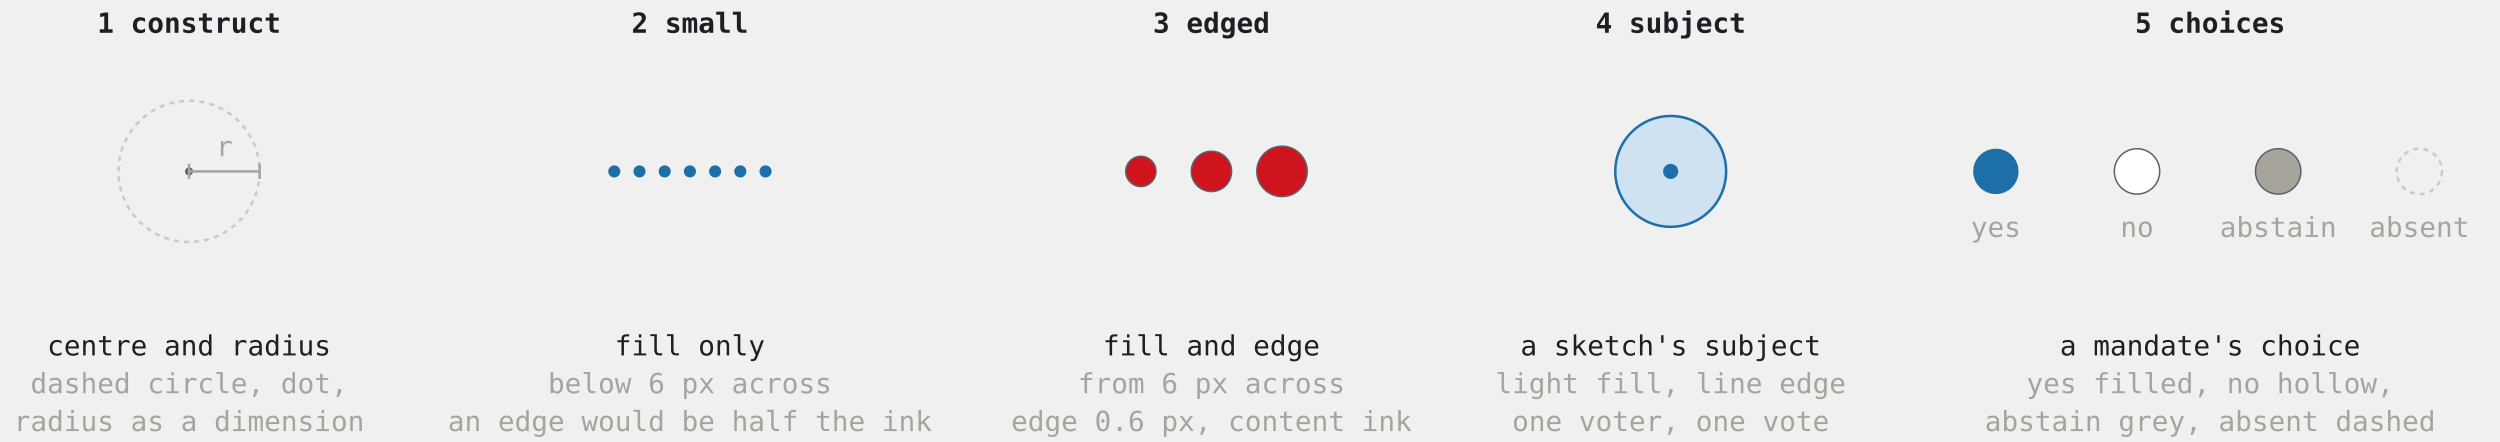
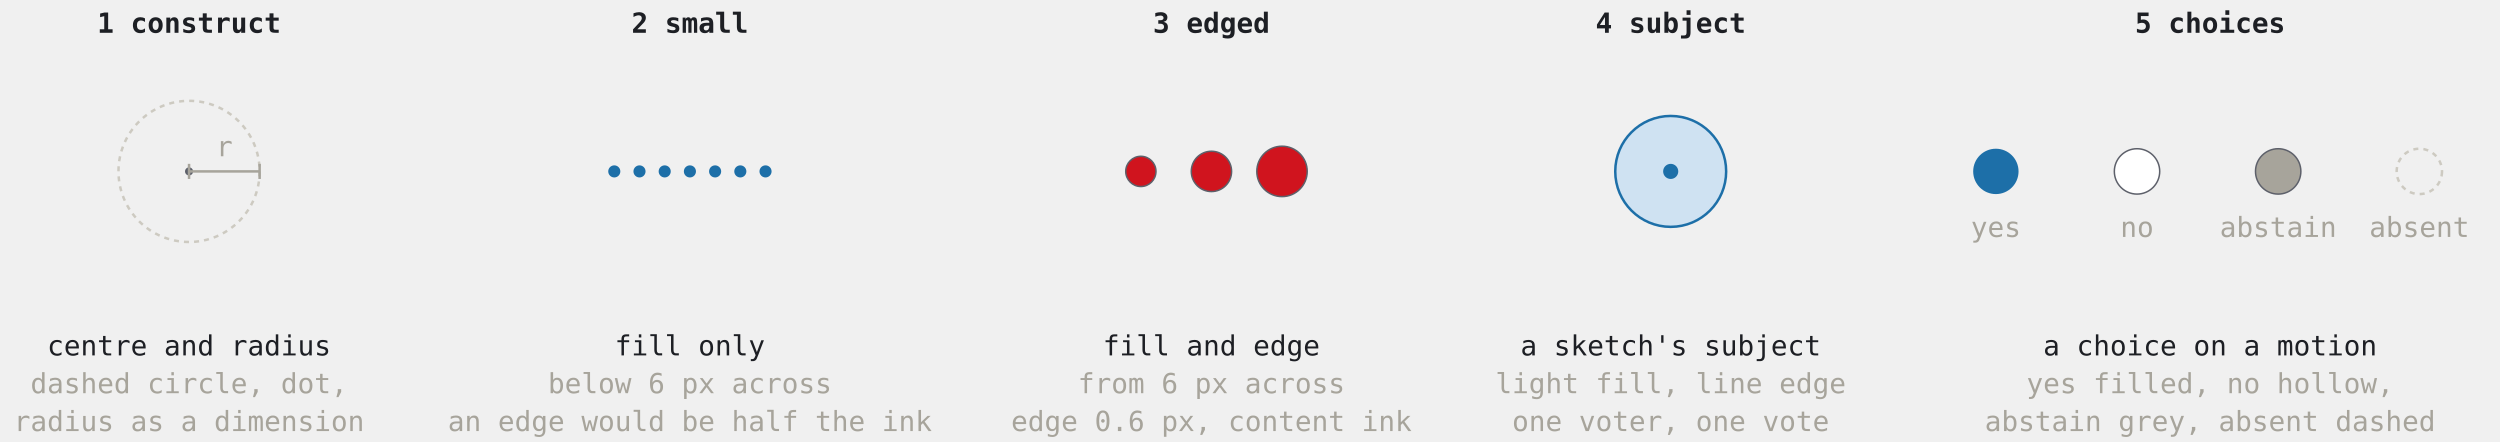
<svg xmlns="http://www.w3.org/2000/svg" id="ww-9a817313" class="ww" width="991.8" height="175" viewBox="0 0 991.8 175" role="img" aria-label="circles">
  <style>#ww-9a817313 .construction{fill:none;stroke:#cdcac1;stroke-width:1.0;stroke-dasharray:2 2}#ww-9a817313 .dimension{fill:none;stroke:#a7a49b;stroke-width:1.0}#ww-9a817313 .structure{fill:none;stroke:#8a8d96;stroke-width:1.0}#ww-9a817313 .edged{stroke:#5d606a;stroke-width:0.6}#ww-9a817313 .subject{fill:#cfe2f2;stroke:#1d6fa8;stroke-width:1.0}#ww-9a817313 .subject-line{fill:none;stroke:#1d6fa8;stroke-width:1.4}#ww-9a817313 .subject-dot{fill:#1d6fa8}#ww-9a817313 .paper{fill:#ffffff;stroke:#8a8d96;stroke-width:1.0}#ww-9a817313 .arrow{fill:none;stroke:#5d606a;stroke-width:1.0}#ww-9a817313 .arrowhead{fill:#5d606a}#ww-9a817313 .rule{fill:none;stroke:#8a8d96;stroke-width:0.6}#ww-9a817313 .hollow{fill:#ffffff;stroke:#5d606a;stroke-width:0.6}#ww-9a817313 .neutral{fill:#a7a49b;stroke:#5d606a;stroke-width:0.6}#ww-9a817313 .label{font-family:"IBM Plex Mono", ui-monospace, "Cascadia Mono", Consolas, monospace;font-size:11px}#ww-9a817313 .faint{fill:#a7a49b;color:#a7a49b}#ww-9a817313 .plain{fill:#5d606a;color:#5d606a}#ww-9a817313 .strong{fill:#1d1f24;color:#1d1f24}#ww-9a817313 .name{font-weight:600}#ww-9a817313.card{display:inline-block;font-family:"IBM Plex Mono", ui-monospace, "Cascadia Mono", Consolas, monospace;font-size:11px;color:#5d606a;background:#ffffff;border:1px solid #dcd9d0;border-radius:6px;padding:8px 12px;line-height:1.35}#ww-9a817313 .card-title{margin-bottom:6px}#ww-9a817313 .card-body{display:flex;align-items:flex-end;gap:14px}#ww-9a817313 .legend{border-collapse:collapse;font:inherit;color:inherit}#ww-9a817313 .legend td{padding:1px 8px 1px 0;vertical-align:middle}#ww-9a817313 .legend td.num{padding-right:0;text-align:right}#ww-9a817313 .swatch{display:inline-block;width:8px;height:8px;border-radius:50%;box-sizing:border-box;border:0.6px solid #5d606a}#ww-9a817313 .party-spd{fill:#d0141e;background:#d0141e}</style>
  <g id="panel-construct" transform="translate(0 22)">
    <g id="construct.layer-construction">
      <circle class="construction" cx="75" cy="46" r="28" />
    </g>
    <g id="construct.layer-subject">
      <circle class="arrowhead" cx="75" cy="46" r="1.6" />
    </g>
    <g id="construct.layer-dimension">
      <g class="dimension">
        <line x1="75" y1="46" x2="103" y2="46" />
        <line x1="75" y1="43" x2="75" y2="49" />
        <line x1="103" y1="43" x2="103" y2="49" />
      </g>
    </g>
    <g id="construct.layer-labels">
      <text class="label faint" x="89" y="40" text-anchor="middle">r</text>
    </g>
  </g>
  <g id="panel-small" transform="translate(198.7 22)">
    <g id="small.layer-subject">
      <circle class="subject-dot" cx="45" cy="46" r="2.4" />
      <circle class="subject-dot" cx="55" cy="46" r="2.4" />
      <circle class="subject-dot" cx="65" cy="46" r="2.4" />
      <circle class="subject-dot" cx="75" cy="46" r="2.4" />
      <circle class="subject-dot" cx="85" cy="46" r="2.4" />
      <circle class="subject-dot" cx="95" cy="46" r="2.4" />
      <circle class="subject-dot" cx="105" cy="46" r="2.4" />
    </g>
  </g>
  <g id="panel-edged" transform="translate(405.6 22)">
    <g id="edged.layer-subject">
      <circle class="party-spd edged" cx="47" cy="46" r="6" />
      <circle class="party-spd edged" cx="75" cy="46" r="8" />
      <circle class="party-spd edged" cx="103" cy="46" r="10" />
    </g>
  </g>
  <g id="panel-subject" transform="translate(587.8 22)">
    <g id="subject.layer-subject">
      <circle class="subject" cx="75" cy="46" r="22" />
      <circle class="subject-dot" cx="75" cy="46" r="3" />
    </g>
  </g>
  <g id="panel-choices" transform="translate(761.8 22)">
    <g id="choices.layer-construction">
      <circle class="construction" cx="198" cy="46" r="9" />
    </g>
    <g id="choices.layer-subject">
      <circle class="subject-dot" cx="30" cy="46" r="9" />
      <circle class="hollow" cx="86" cy="46" r="9" />
      <circle class="neutral" cx="142" cy="46" r="9" />
    </g>
    <g id="choices.layer-labels">
      <text class="label faint" x="30" y="72" text-anchor="middle">yes</text>
      <text class="label faint" x="86" y="72" text-anchor="middle">no</text>
      <text class="label faint" x="142" y="72" text-anchor="middle">abstain</text>
      <text class="label faint" x="198" y="72" text-anchor="middle">absent</text>
    </g>
  </g>
  <g id="layer-labels">
    <text class="label strong name" x="75" y="13" text-anchor="middle">1  construct</text>
    <text class="label strong" x="75" y="141" text-anchor="middle">centre and radius</text>
    <text class="label faint" x="75" y="156" text-anchor="middle">dashed circle, dot,</text>
    <text class="label faint" x="75" y="171" text-anchor="middle">radius as a dimension</text>
    <text class="label strong name" x="273.7" y="13" text-anchor="middle">2  small</text>
    <text class="label strong" x="273.7" y="141" text-anchor="middle">fill only</text>
    <text class="label faint" x="273.7" y="156" text-anchor="middle">below 6 px across</text>
    <text class="label faint" x="273.7" y="171" text-anchor="middle">an edge would be half the ink</text>
    <text class="label strong name" x="480.6" y="13" text-anchor="middle">3  edged</text>
    <text class="label strong" x="480.6" y="141" text-anchor="middle">fill and edge</text>
    <text class="label faint" x="480.6" y="156" text-anchor="middle">from 6 px across</text>
    <text class="label faint" x="480.6" y="171" text-anchor="middle">edge 0.6 px, content ink</text>
    <text class="label strong name" x="662.8" y="13" text-anchor="middle">4  subject</text>
    <text class="label strong" x="662.8" y="141" text-anchor="middle">a sketch's subject</text>
    <text class="label faint" x="662.8" y="156" text-anchor="middle">light fill, line edge</text>
    <text class="label faint" x="662.8" y="171" text-anchor="middle">one voter, one vote</text>
    <text class="label strong name" x="876.8" y="13" text-anchor="middle">5  choices</text>
-     <text class="label strong" x="876.8" y="141" text-anchor="middle">a mandate's choice</text>
+     <text class="label strong" x="876.8" y="141" text-anchor="middle">a choice on a motion</text>
    <text class="label faint" x="876.8" y="156" text-anchor="middle">yes filled, no hollow,</text>
    <text class="label faint" x="876.8" y="171" text-anchor="middle">abstain grey, absent dashed</text>
  </g>
</svg>
